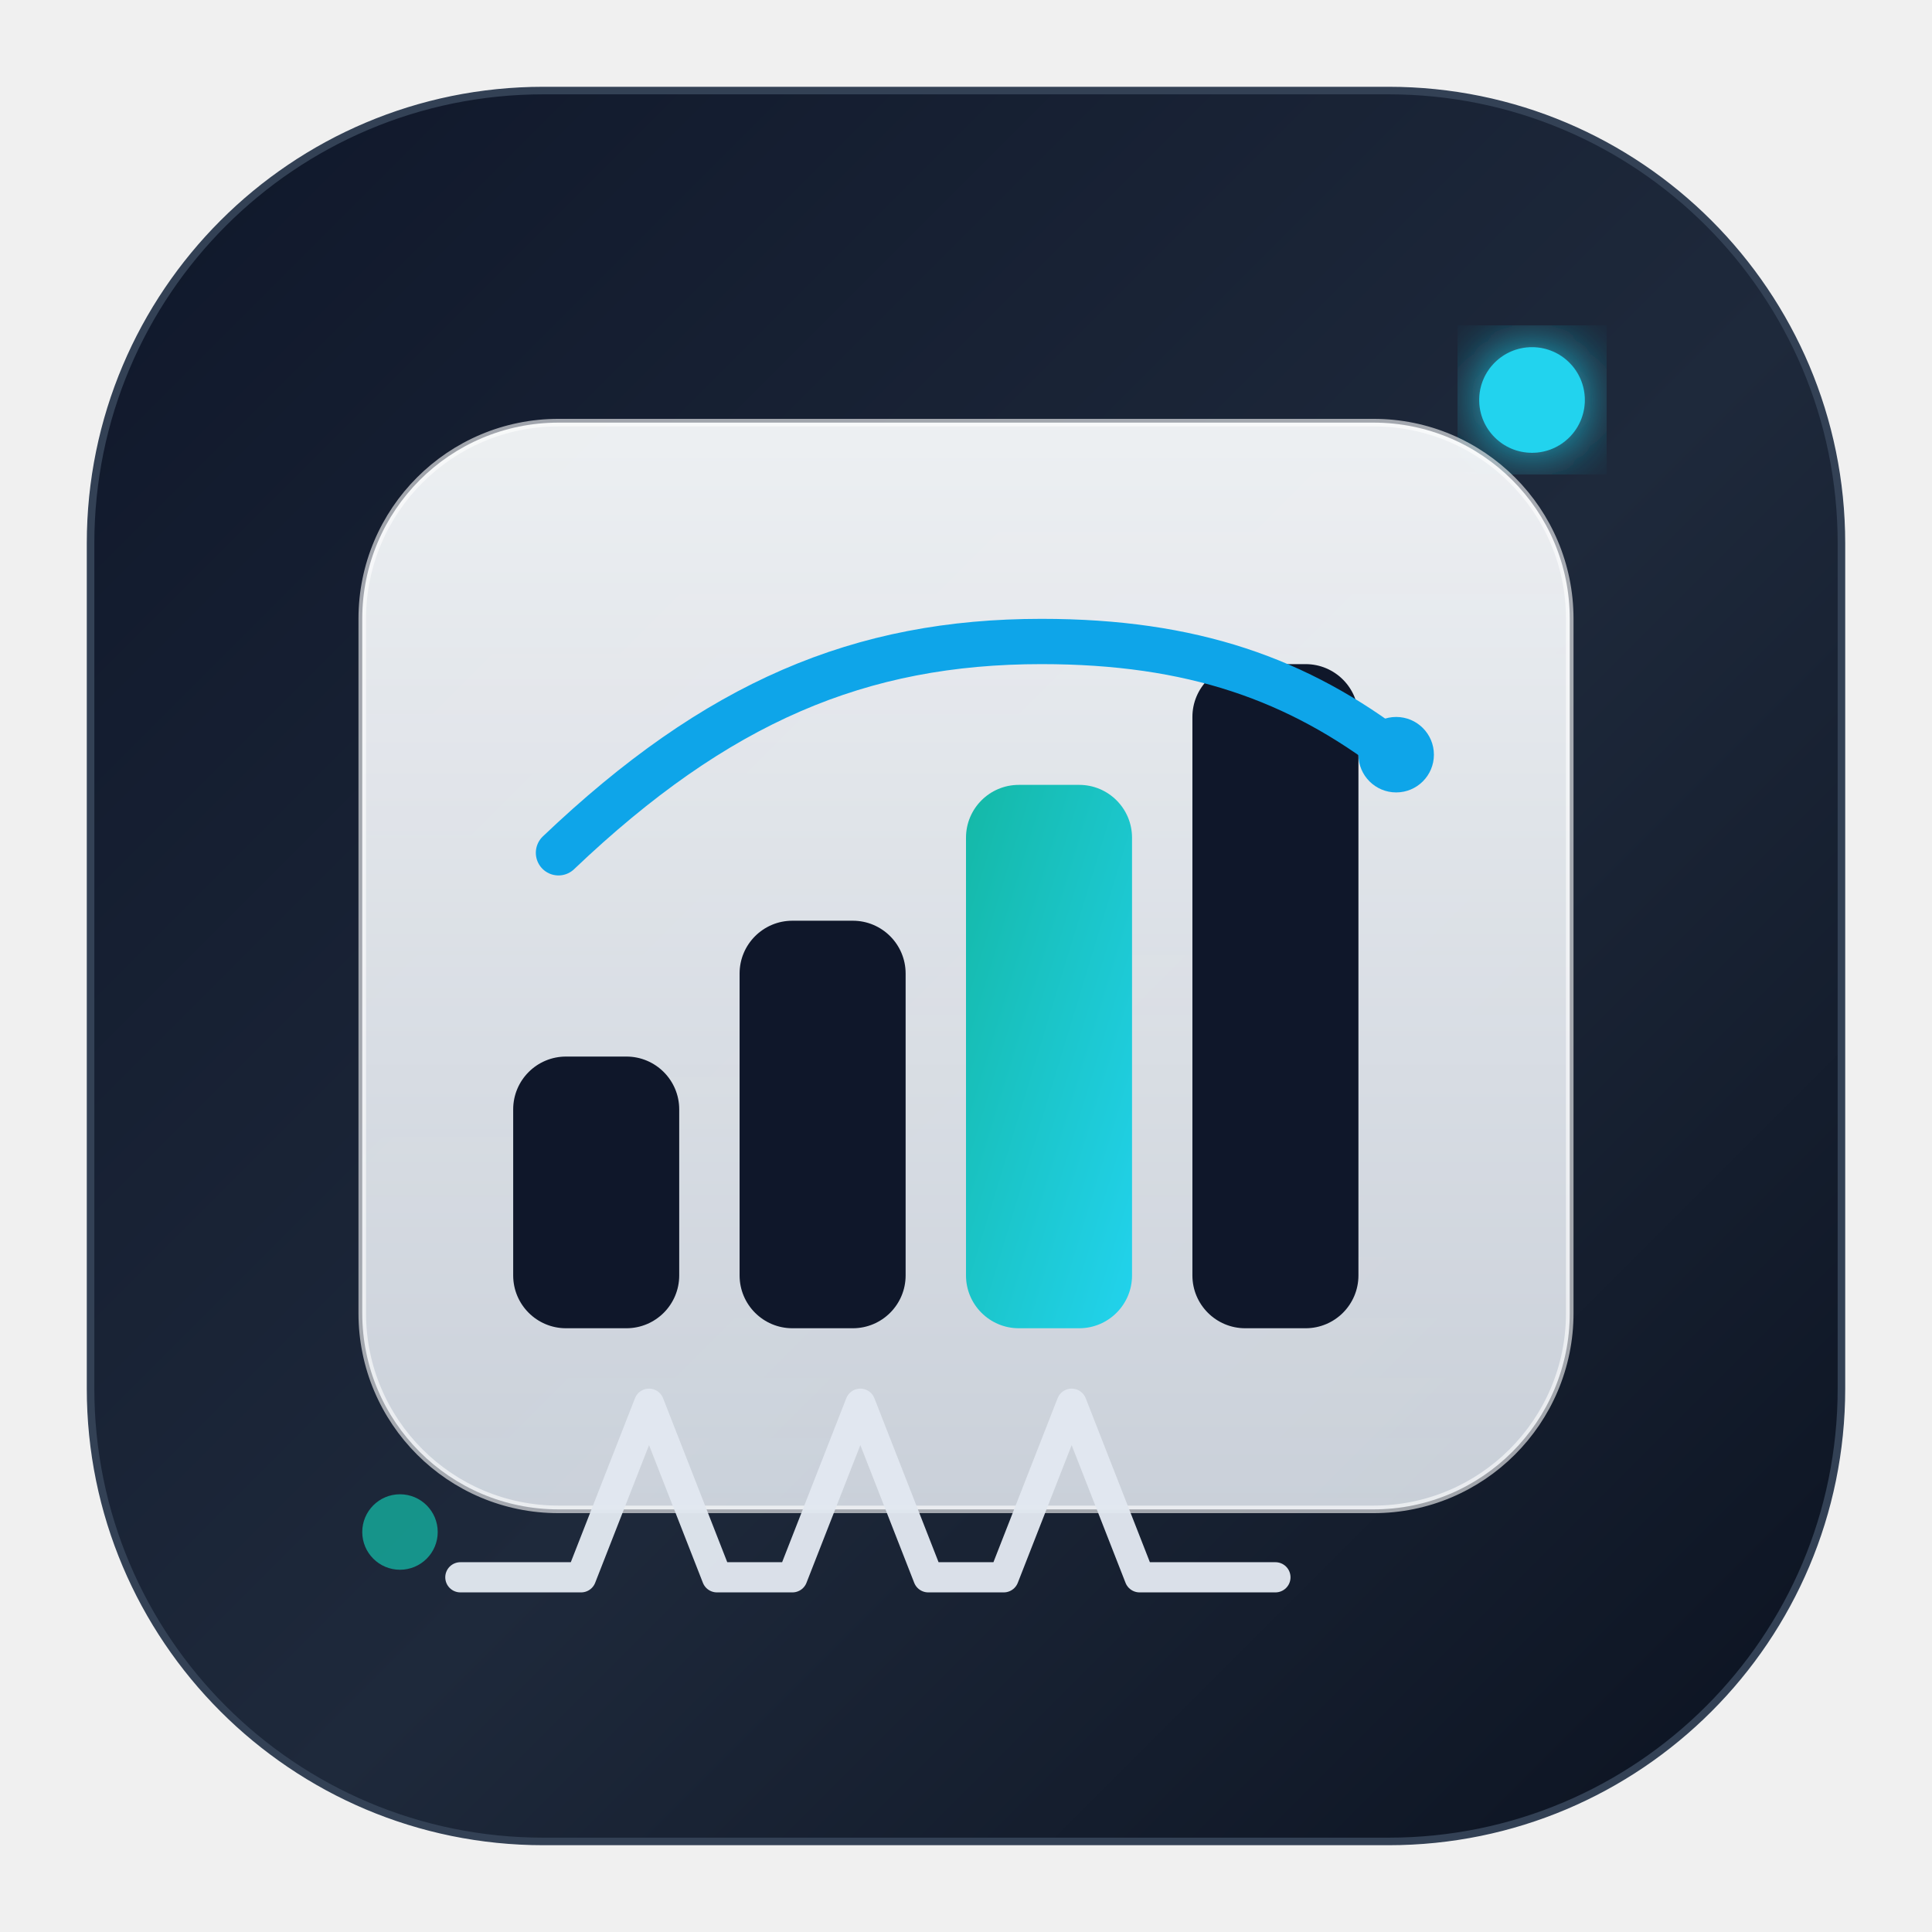
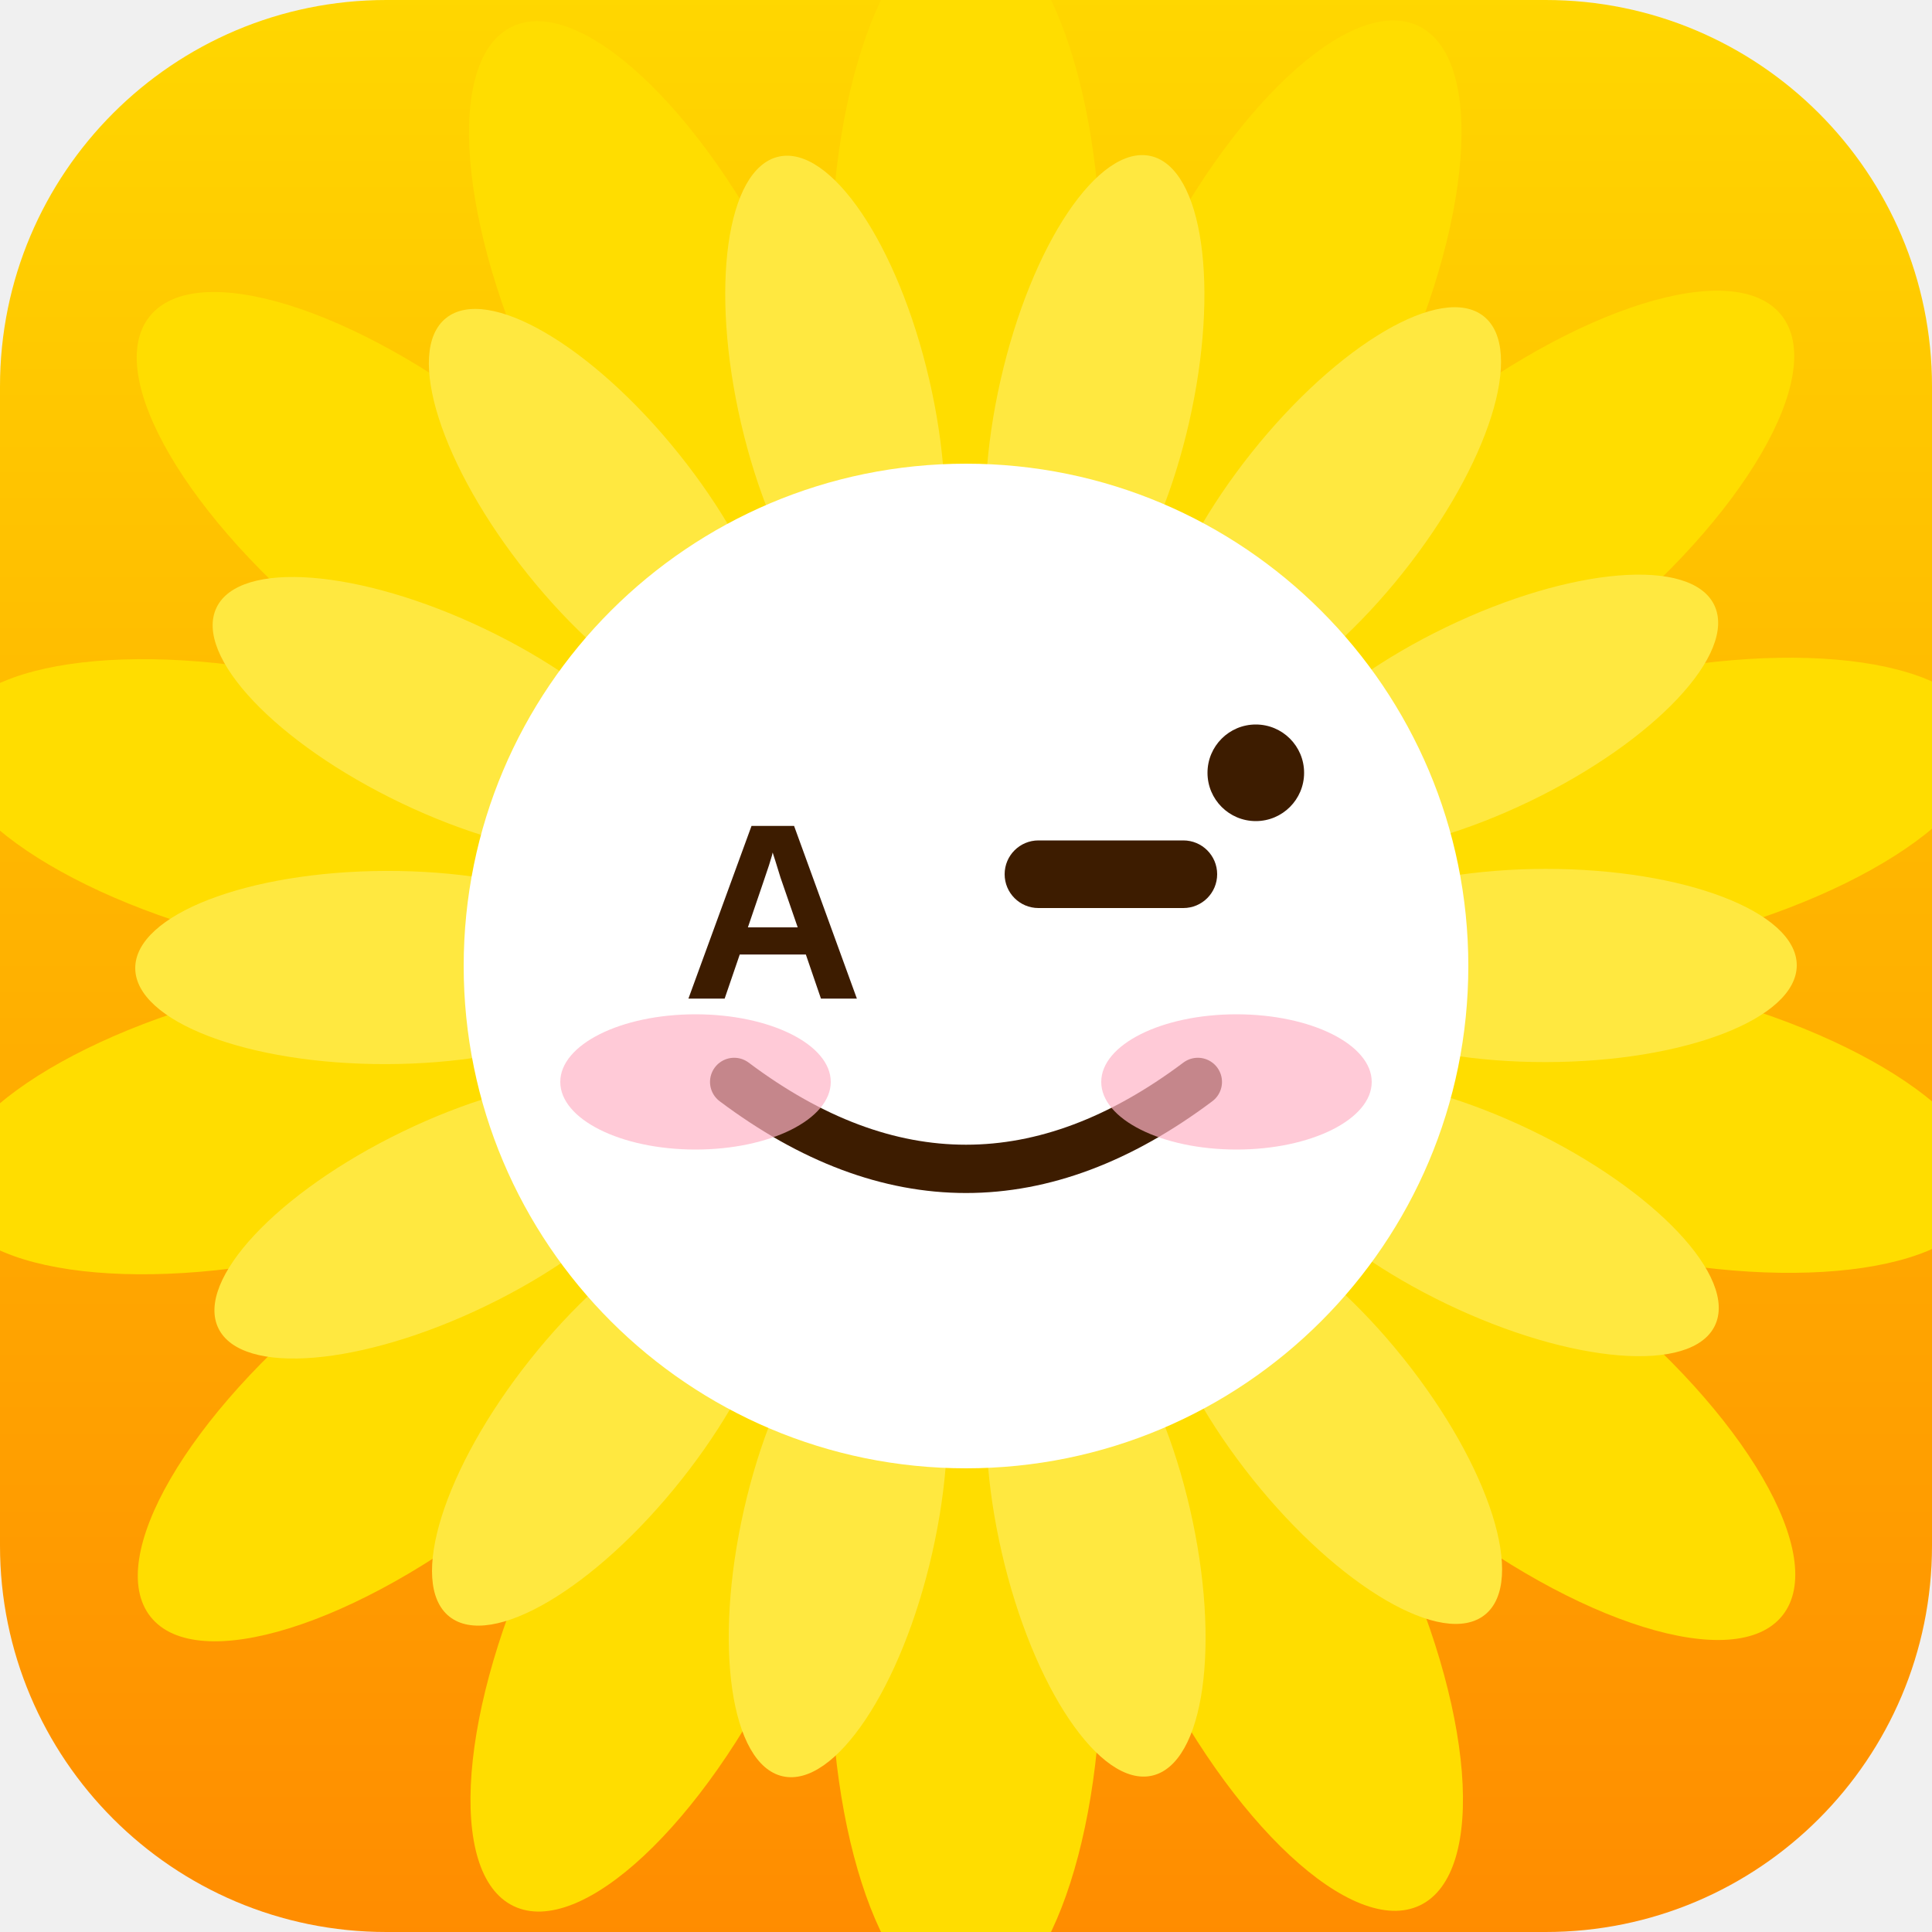
- <svg xmlns="http://www.w3.org/2000/svg" viewBox="0 0 512 512" role="img" aria-label="AI Marketing Crew Dashboard logo">
+ <svg xmlns="http://www.w3.org/2000/svg" viewBox="0 0 100 100" fill="none">
  <defs>
-     <linearGradient id="bg" x1="0" y1="0" x2="1" y2="1">
-       <stop offset="0%" stop-color="#0F172A" />
-       <stop offset="55%" stop-color="#1E293B" />
-       <stop offset="100%" stop-color="#0B1220" />
+     <linearGradient id="bg2" x1="0" y1="0" x2="0" y2="1">
+       <stop offset="0%" stop-color="#FFD700" />
+       <stop offset="100%" stop-color="#FF8C00" />
    </linearGradient>
-     <linearGradient id="accent" x1="0" y1="0" x2="1" y2="1">
-       <stop offset="0%" stop-color="#14B8A6" />
-       <stop offset="100%" stop-color="#22D3EE" />
-     </linearGradient>
-     <linearGradient id="panel" x1="0" y1="0" x2="0" y2="1">
-       <stop offset="0%" stop-color="#F8FAFC" stop-opacity="0.95" />
-       <stop offset="100%" stop-color="#E2E8F0" stop-opacity="0.88" />
-     </linearGradient>
-     <filter id="glow" x="-20%" y="-20%" width="140%" height="140%">
-       <feGaussianBlur stdDeviation="8" result="blur" />
-       <feMerge>
-         <feMergeNode in="blur" />
-         <feMergeNode in="SourceGraphic" />
-       </feMerge>
-     </filter>
  </defs>
-   <rect x="24" y="24" width="464" height="464" rx="120" fill="url(#bg)" />
-   <rect x="24" y="24" width="464" height="464" rx="120" fill="none" stroke="#334155" stroke-width="2" />
-   <circle cx="406" cy="106" r="14" fill="#22D3EE" filter="url(#glow)" />
-   <circle cx="106" cy="406" r="10" fill="#14B8A6" opacity="0.75" />
-   <rect x="96" y="112" width="320" height="288" rx="52" fill="url(#panel)" />
-   <rect x="96" y="112" width="320" height="288" rx="52" fill="none" stroke="#FFFFFF" stroke-opacity="0.6" stroke-width="2" />
-   <rect x="136" y="280" width="44" height="72" rx="14" fill="#0F172A" />
-   <rect x="196" y="244" width="44" height="108" rx="14" fill="#0F172A" />
-   <rect x="256" y="208" width="44" height="144" rx="14" fill="url(#accent)" />
-   <rect x="316" y="176" width="44" height="176" rx="14" fill="#0F172A" />
-   <path d="M148 226C190 186 228 170 276 170C316 170 344 180 370 200" fill="none" stroke="#0EA5E9" stroke-width="12" stroke-linecap="round" />
-   <circle cx="370" cy="200" r="10" fill="#0EA5E9" />
-   <g opacity="0.96">
-     <path d="M122 418h32l18-46 18 46h20l18-46 18 46h20l18-46 18 46h36" fill="none" stroke="#E2E8F0" stroke-width="8" stroke-linecap="round" stroke-linejoin="round" />
+   <rect width="100" height="100" rx="20" fill="url(#bg2)" />
+   <g transform="translate(50,50)">
+     <ellipse rx="7" ry="18" cx="0" cy="-36" fill="#FFDD00" transform="rotate(0)" />
+     <ellipse rx="7" ry="18" cx="0" cy="-36" fill="#FFDD00" transform="rotate(25.7)" />
+     <ellipse rx="7" ry="18" cx="0" cy="-36" fill="#FFDD00" transform="rotate(51.4)" />
+     <ellipse rx="7" ry="18" cx="0" cy="-36" fill="#FFDD00" transform="rotate(77.1)" />
+     <ellipse rx="7" ry="18" cx="0" cy="-36" fill="#FFDD00" transform="rotate(102.8)" />
+     <ellipse rx="7" ry="18" cx="0" cy="-36" fill="#FFDD00" transform="rotate(128.5)" />
+     <ellipse rx="7" ry="18" cx="0" cy="-36" fill="#FFDD00" transform="rotate(154.2)" />
+     <ellipse rx="7" ry="18" cx="0" cy="-36" fill="#FFDD00" transform="rotate(180)" />
+     <ellipse rx="7" ry="18" cx="0" cy="-36" fill="#FFDD00" transform="rotate(205.7)" />
+     <ellipse rx="7" ry="18" cx="0" cy="-36" fill="#FFDD00" transform="rotate(231.4)" />
+     <ellipse rx="7" ry="18" cx="0" cy="-36" fill="#FFDD00" transform="rotate(257.1)" />
+     <ellipse rx="7" ry="18" cx="0" cy="-36" fill="#FFDD00" transform="rotate(282.8)" />
+     <ellipse rx="7" ry="18" cx="0" cy="-36" fill="#FFDD00" transform="rotate(308.5)" />
+     <ellipse rx="7" ry="18" cx="0" cy="-36" fill="#FFDD00" transform="rotate(334.2)" />
+     <ellipse rx="5" ry="13" cx="0" cy="-30" fill="#FFE840" transform="rotate(12.85)" />
+     <ellipse rx="5" ry="13" cx="0" cy="-30" fill="#FFE840" transform="rotate(38.55)" />
+     <ellipse rx="5" ry="13" cx="0" cy="-30" fill="#FFE840" transform="rotate(64.25)" />
+     <ellipse rx="5" ry="13" cx="0" cy="-30" fill="#FFE840" transform="rotate(89.95)" />
+     <ellipse rx="5" ry="13" cx="0" cy="-30" fill="#FFE840" transform="rotate(115.65)" />
+     <ellipse rx="5" ry="13" cx="0" cy="-30" fill="#FFE840" transform="rotate(141.35)" />
+     <ellipse rx="5" ry="13" cx="0" cy="-30" fill="#FFE840" transform="rotate(167.05)" />
+     <ellipse rx="5" ry="13" cx="0" cy="-30" fill="#FFE840" transform="rotate(192.75)" />
+     <ellipse rx="5" ry="13" cx="0" cy="-30" fill="#FFE840" transform="rotate(218.45)" />
+     <ellipse rx="5" ry="13" cx="0" cy="-30" fill="#FFE840" transform="rotate(244.15)" />
+     <ellipse rx="5" ry="13" cx="0" cy="-30" fill="#FFE840" transform="rotate(269.85)" />
+     <ellipse rx="5" ry="13" cx="0" cy="-30" fill="#FFE840" transform="rotate(295.55)" />
+     <ellipse rx="5" ry="13" cx="0" cy="-30" fill="#FFE840" transform="rotate(321.25)" />
+     <ellipse rx="5" ry="13" cx="0" cy="-30" fill="#FFE840" transform="rotate(346.95)" />
  </g>
+   <circle cx="50" cy="50" r="26" fill="white" />
+   <text x="40" y="48" font-family="Arial Black, Arial, sans-serif" font-size="13" font-weight="900" fill="#3D1C00" text-anchor="middle" dominant-baseline="middle">A</text>
+   <rect x="52" y="43.5" width="11" height="3.5" rx="1.75" fill="#3D1C00" />
+   <circle cx="65" cy="40" r="2.5" fill="#3D1C00" />
+   <path d="M 38 56 Q 50 65 62 56" stroke="#3D1C00" stroke-width="2.5" stroke-linecap="round" fill="none" />
+   <ellipse cx="36" cy="56" rx="7" ry="3.5" fill="#FFB3C6" opacity="0.7" />
+   <ellipse cx="64" cy="56" rx="7" ry="3.5" fill="#FFB3C6" opacity="0.7" />
</svg>
